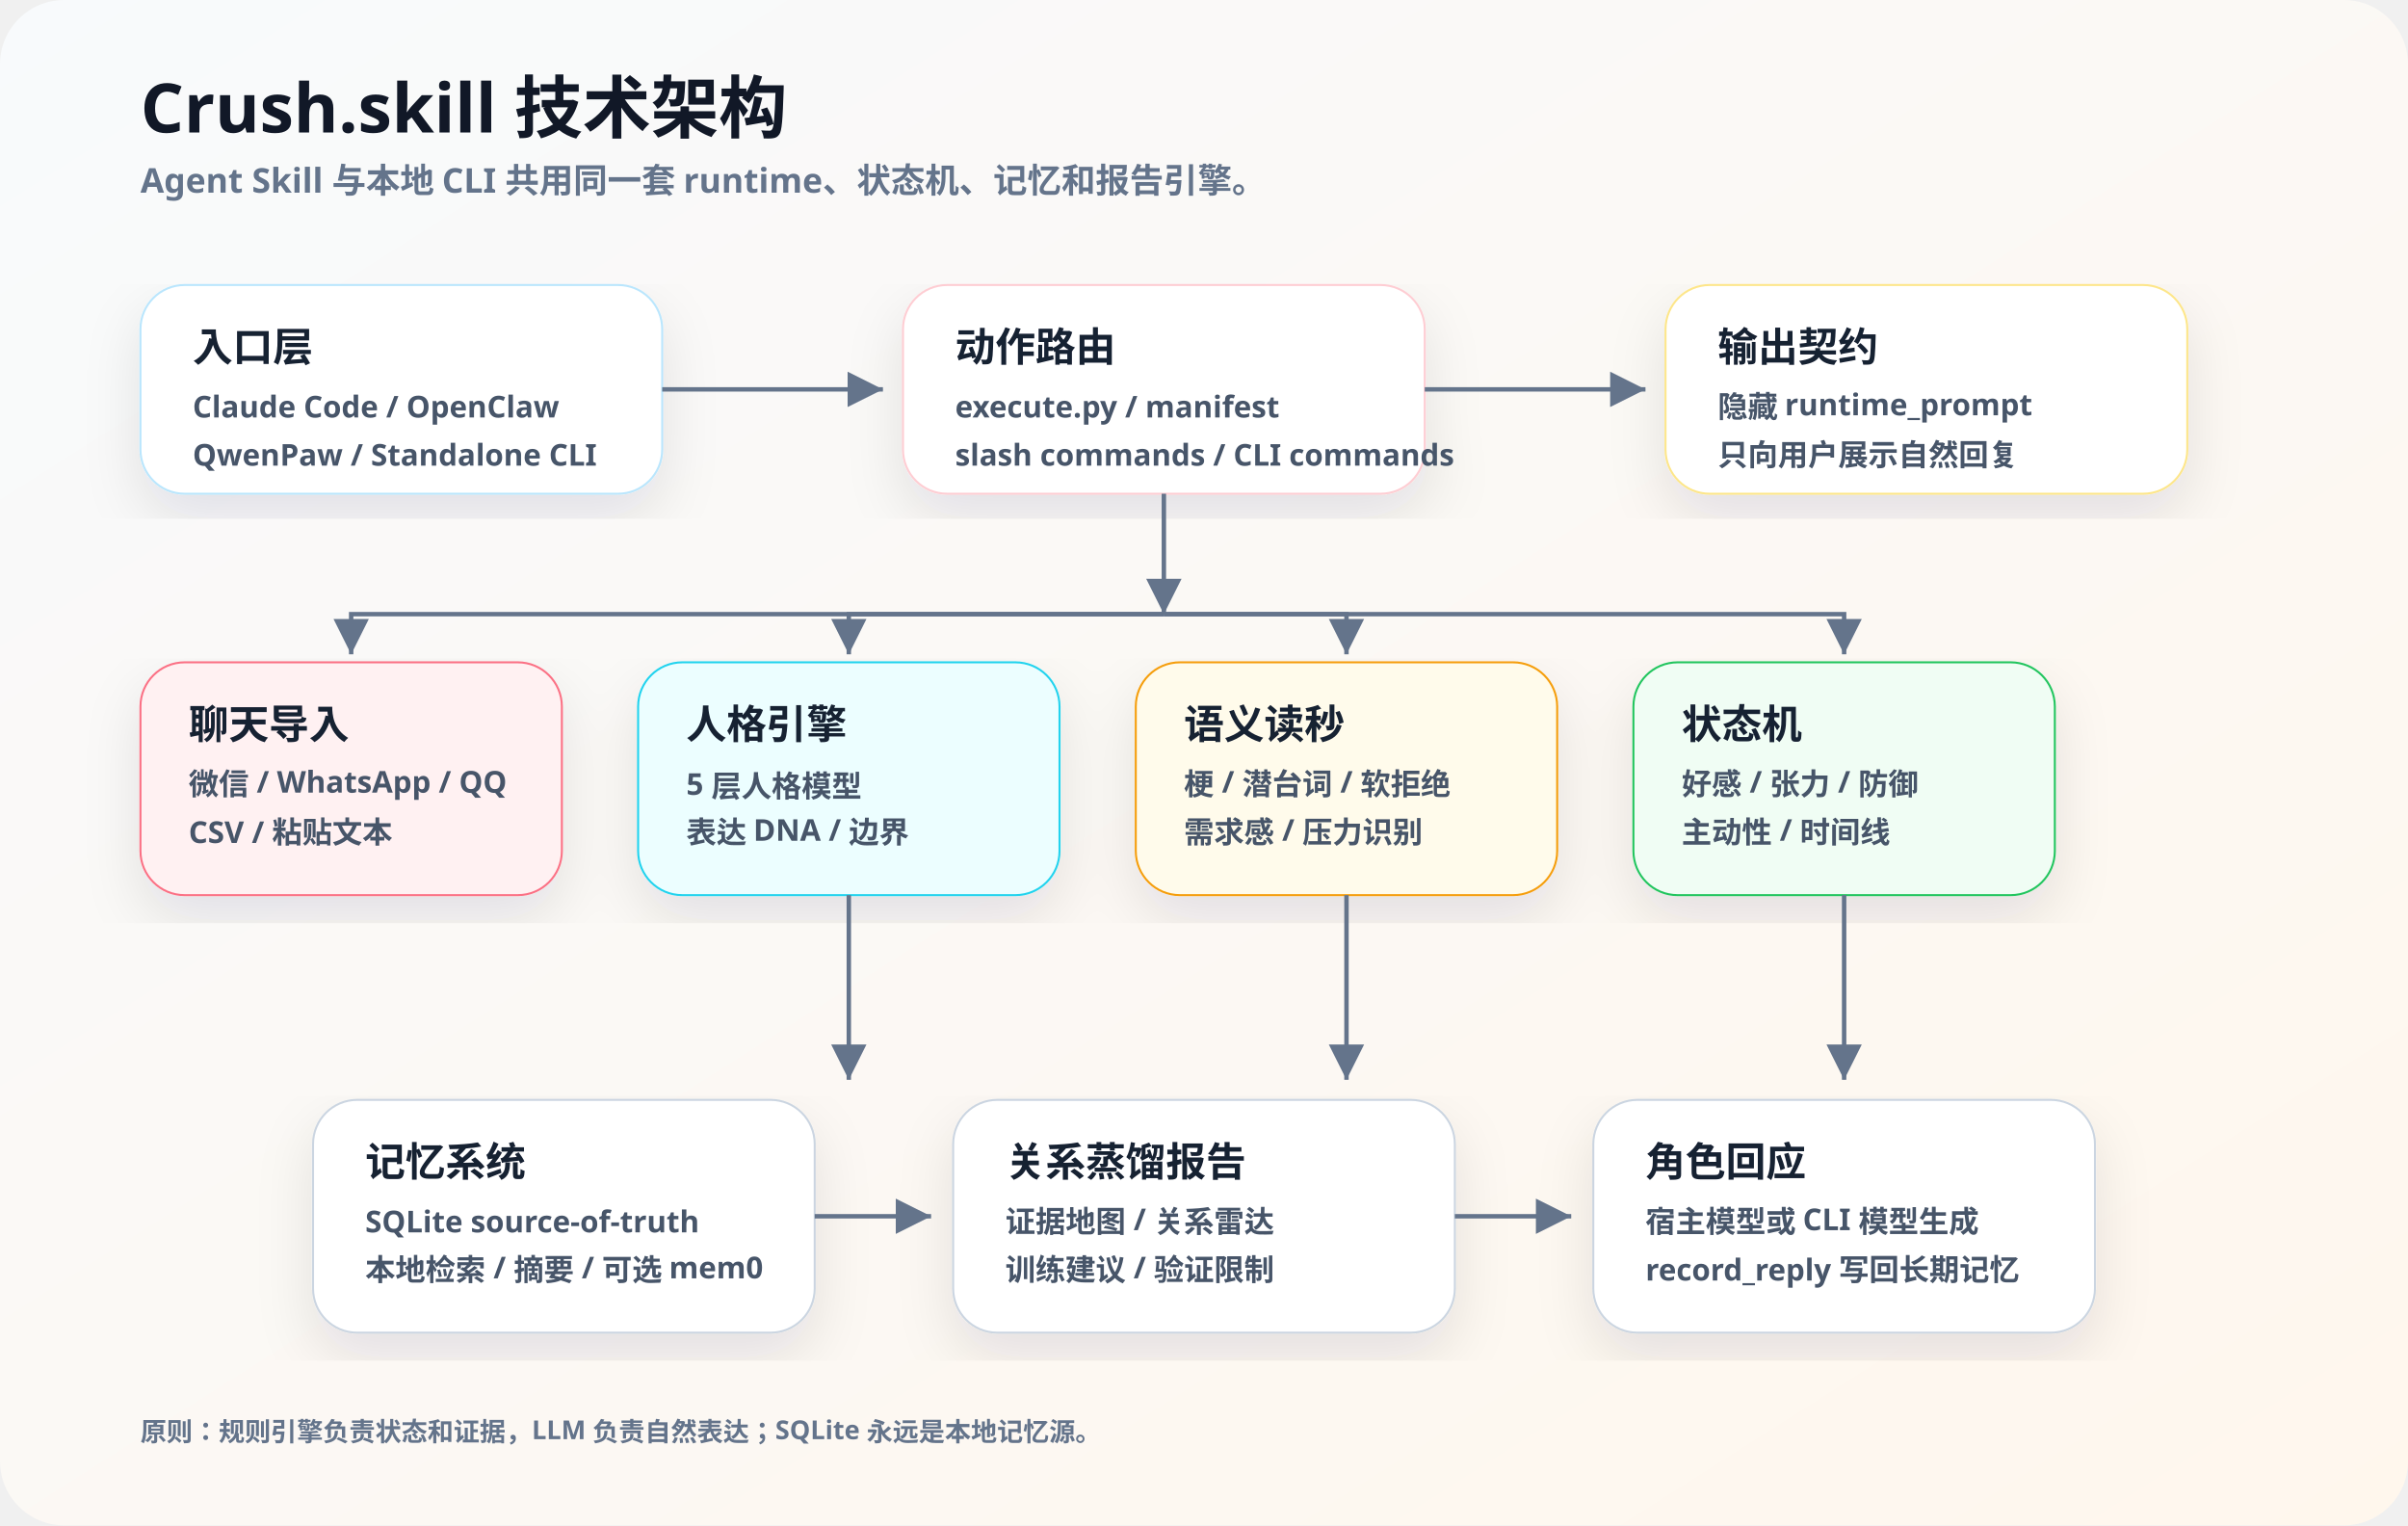
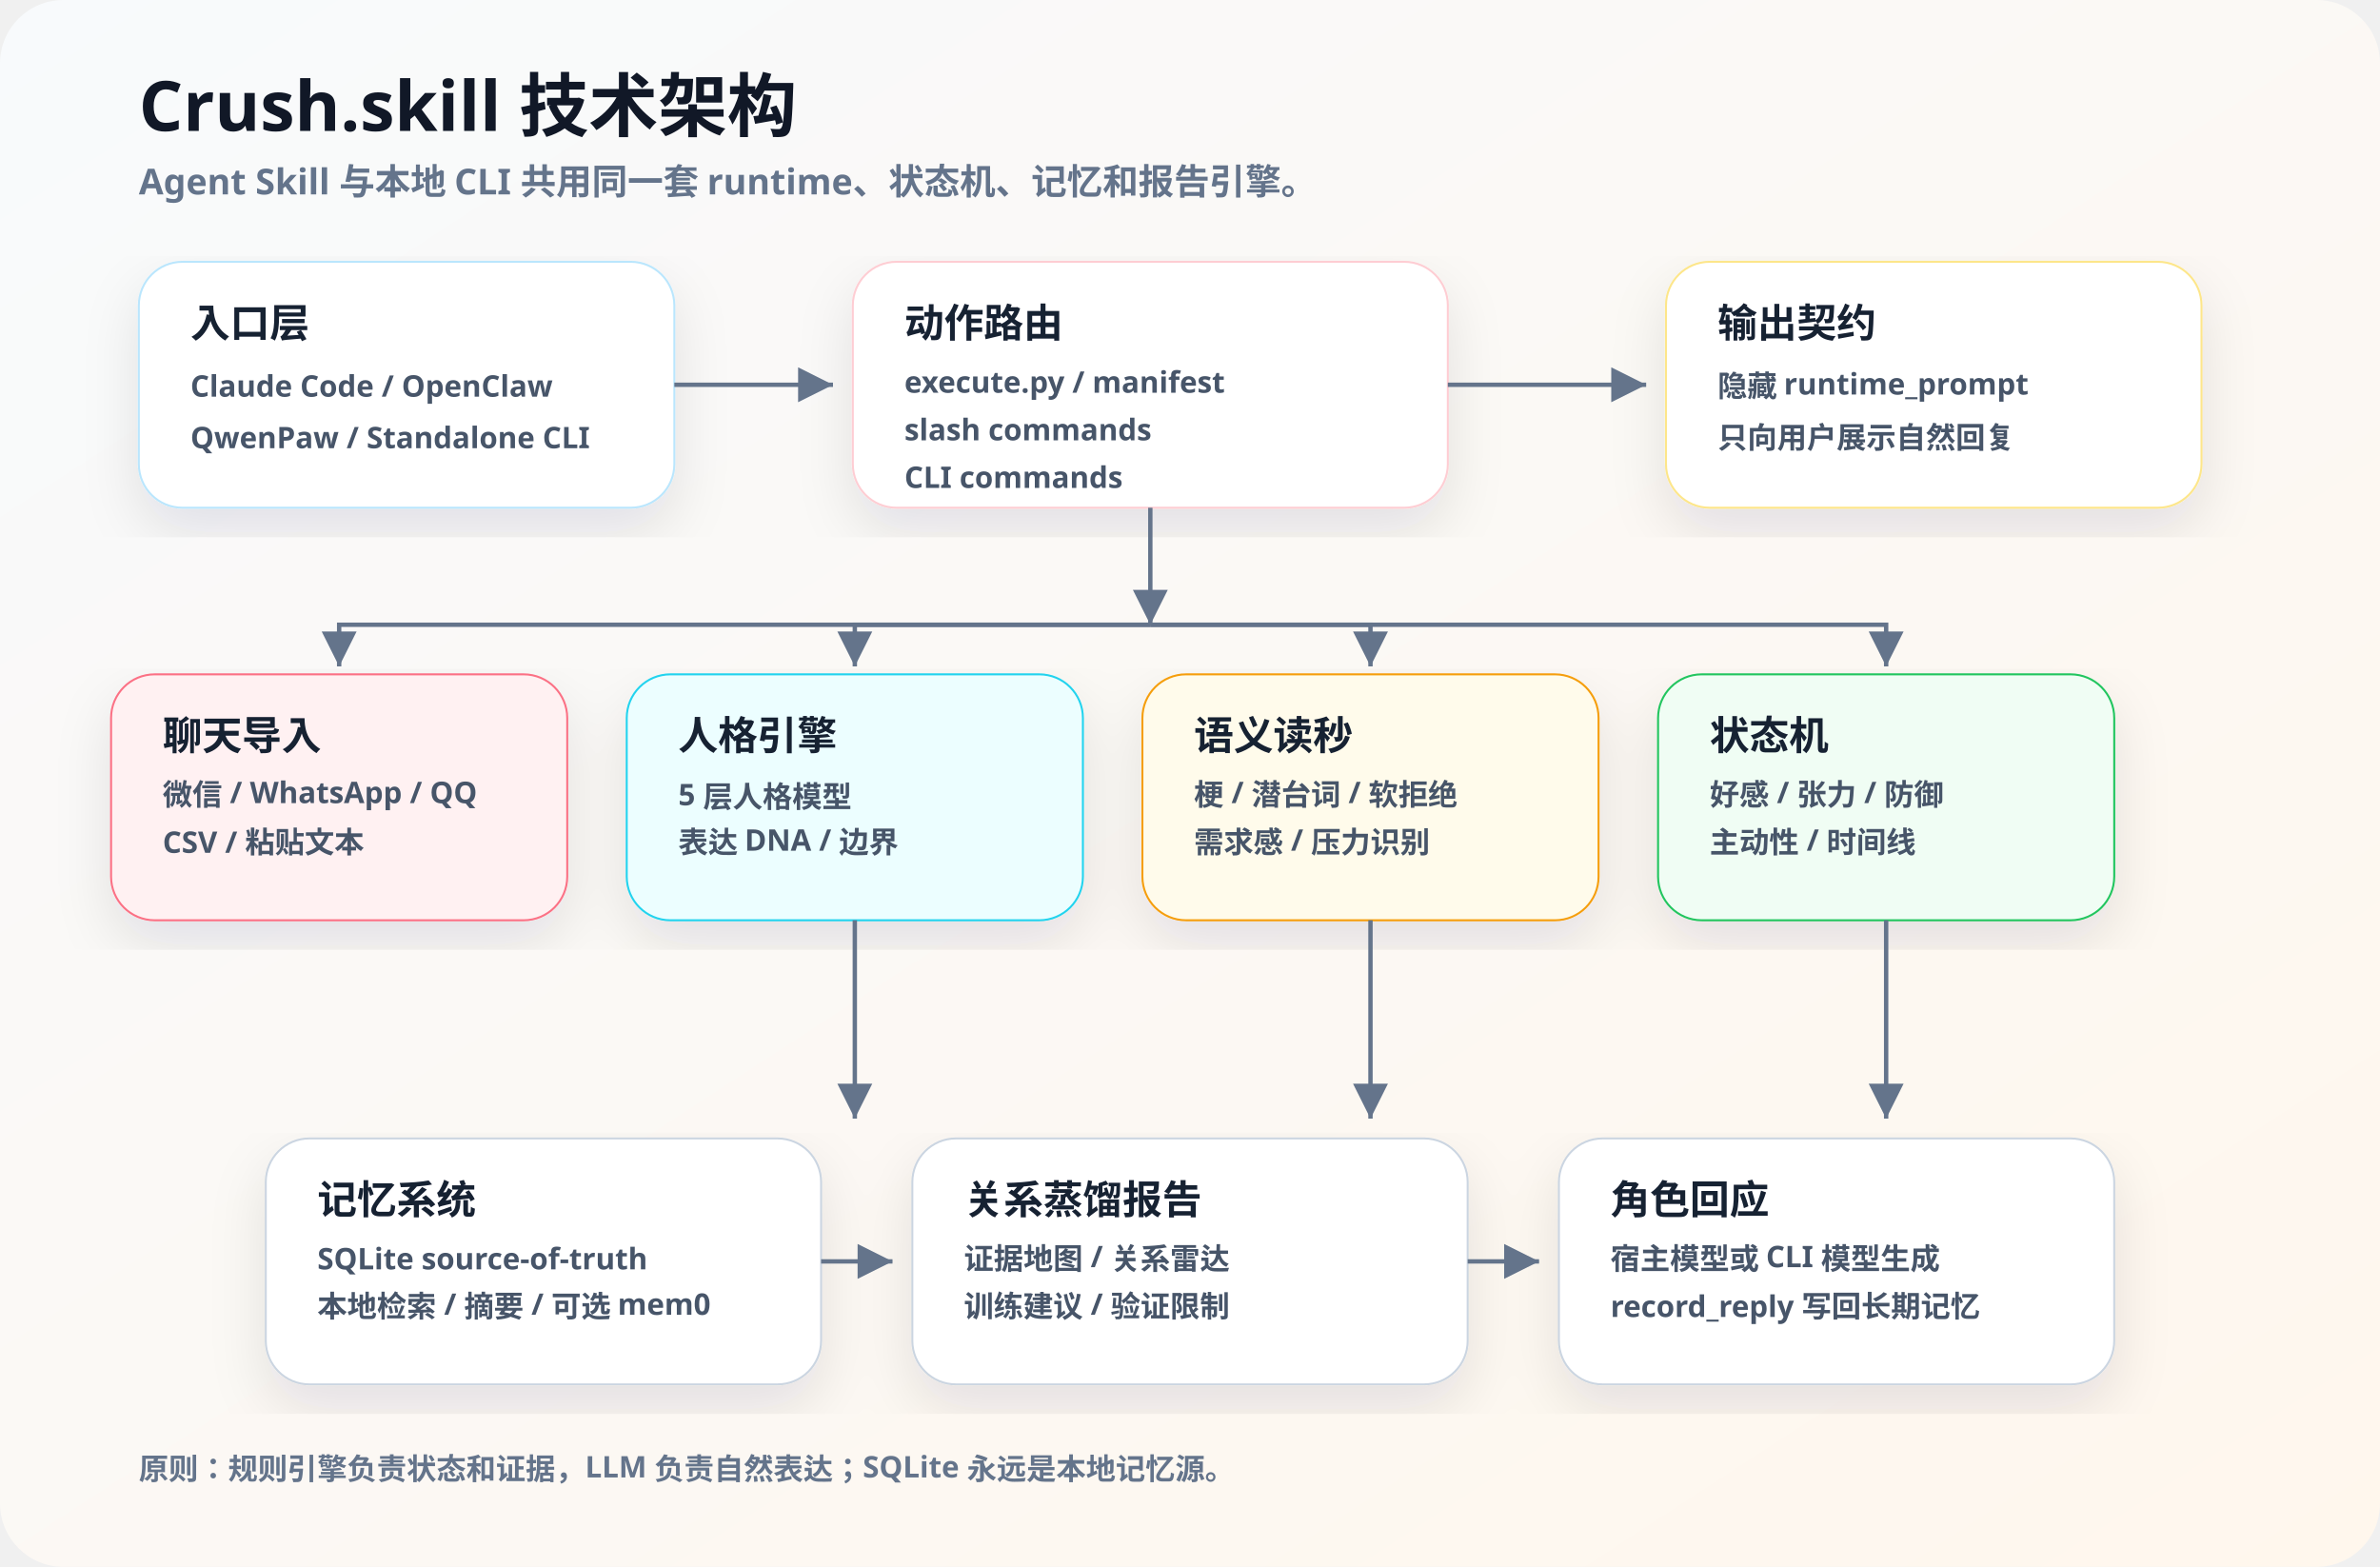
- <svg xmlns="http://www.w3.org/2000/svg" width="1200" height="760" viewBox="0 0 1200 760" role="img" aria-label="Crush.skill 中文技术架构图">
+ <svg xmlns="http://www.w3.org/2000/svg" width="1200" height="790" viewBox="0 0 1200 790" role="img" aria-label="Crush.skill 中文技术架构图">
  <defs>
    <linearGradient id="bg" x1="0" y1="0" x2="1" y2="1">
      <stop offset="0" stop-color="#f8fafc" />
      <stop offset="1" stop-color="#fff7ed" />
    </linearGradient>
    <filter id="shadow" x="-12%" y="-12%" width="124%" height="124%">
      <feDropShadow dx="0" dy="12" stdDeviation="14" flood-color="#0f172a" flood-opacity="0.10" />
    </filter>
    <marker id="arrow" markerWidth="12" markerHeight="12" refX="10" refY="6" orient="auto">
      <path d="M2 2 L10 6 L2 10 Z" fill="#64748b" />
    </marker>
-     <style>
-       .title{font:800 34px ui-sans-serif, system-ui, sans-serif; fill:#111827}.sub{font:600 17px ui-sans-serif, system-ui, sans-serif; fill:#64748b}.boxTitle{font:800 20px ui-sans-serif, system-ui, sans-serif; fill:#172033}.boxText{font:600 15px ui-sans-serif, system-ui, sans-serif; fill:#475569}.tiny{font:700 13px ui-sans-serif, system-ui, sans-serif; fill:#64748b}.line{stroke:#64748b;stroke-width:2.2;fill:none;marker-end:url(#arrow)}
-     </style>
+     <style>.title{font:800 35px ui-sans-serif,system-ui,sans-serif;fill:#111827}.sub{font:650 18px ui-sans-serif,system-ui,sans-serif;fill:#64748b}.boxTitle{font:800 20px ui-sans-serif,system-ui,sans-serif;fill:#172033}.boxText{font:650 15px ui-sans-serif,system-ui,sans-serif;fill:#475569}.tiny{font:800 15px ui-sans-serif,system-ui,sans-serif;fill:#64748b}.line{stroke:#64748b;stroke-width:2.2;fill:none;marker-end:url(#arrow)}</style>
  </defs>
-   <rect width="1200" height="760" rx="32" fill="url(#bg)" />
+   <rect width="1200" height="790" rx="32" fill="url(#bg)" />
  <text class="title" x="70" y="66">Crush.skill 技术架构</text>
-   <text class="sub" x="70" y="96">Agent Skill 与本地 CLI 共用同一套 runtime、状态机、记忆和报告引擎。</text>
+   <text class="sub" x="70" y="98">Agent Skill 与本地 CLI 共用同一套 runtime、状态机、记忆和报告引擎。</text>
  <g filter="url(#shadow)">
-     <rect x="70" y="142" width="260" height="104" rx="22" fill="#ffffff" stroke="#bae6fd" />
-     <text class="boxTitle" x="96" y="180">入口层</text>
-     <text class="boxText" x="96" y="208">Claude Code / OpenClaw</text>
-     <text class="boxText" x="96" y="232">QwenPaw / Standalone CLI</text>
-     <rect x="450" y="142" width="260" height="104" rx="22" fill="#ffffff" stroke="#fecdd3" />
-     <text class="boxTitle" x="476" y="180">动作路由</text>
-     <text class="boxText" x="476" y="208">execute.py / manifest</text>
-     <text class="boxText" x="476" y="232">slash commands / CLI commands</text>
-     <rect x="830" y="142" width="260" height="104" rx="22" fill="#ffffff" stroke="#fde68a" />
-     <text class="boxTitle" x="856" y="180">输出契约</text>
-     <text class="boxText" x="856" y="208">隐藏 runtime_prompt</text>
-     <text class="boxText" x="856" y="232">只向用户展示自然回复</text>
+     <rect x="70" y="132" width="270" height="124" rx="22" fill="#fff" stroke="#bae6fd" />
+     <text class="boxTitle" x="96" y="170">入口层</text>
+     <text class="boxText" x="96" y="200">Claude Code / OpenClaw</text>
+     <text class="boxText" x="96" y="226">QwenPaw / Standalone CLI</text>
+     <rect x="430" y="132" width="300" height="124" rx="22" fill="#fff" stroke="#fecdd3" />
+     <text class="boxTitle" x="456" y="170">动作路由</text>
+     <text class="boxText" x="456" y="198">execute.py / manifest</text>
+     <text class="boxText" x="456" y="222">slash commands</text>
+     <text class="boxText" x="456" y="246">CLI commands</text>
+     <rect x="840" y="132" width="270" height="124" rx="22" fill="#fff" stroke="#fde68a" />
+     <text class="boxTitle" x="866" y="170">输出契约</text>
+     <text class="boxText" x="866" y="200">隐藏 runtime_prompt</text>
+     <text class="boxText" x="866" y="226">只向用户展示自然回复</text>
  </g>
-   <path class="line" d="M330 194 H440" />
-   <path class="line" d="M710 194 H820" />
+   <path class="line" d="M340 194 H420" />
+   <path class="line" d="M730 194 H830" />
  <g filter="url(#shadow)">
-     <rect x="70" y="330" width="210" height="116" rx="22" fill="#fff1f2" stroke="#fb7185" />
-     <text class="boxTitle" x="94" y="368">聊天导入</text>
-     <text class="boxText" x="94" y="396">微信 / WhatsApp / QQ</text>
-     <text class="boxText" x="94" y="420">CSV / 粘贴文本</text>
-     <rect x="318" y="330" width="210" height="116" rx="22" fill="#ecfeff" stroke="#22d3ee" />
-     <text class="boxTitle" x="342" y="368">人格引擎</text>
-     <text class="boxText" x="342" y="396">5 层人格模型</text>
-     <text class="boxText" x="342" y="420">表达 DNA / 边界</text>
-     <rect x="566" y="330" width="210" height="116" rx="22" fill="#fffbeb" stroke="#f59e0b" />
-     <text class="boxTitle" x="590" y="368">语义读秒</text>
-     <text class="boxText" x="590" y="396">梗 / 潜台词 / 软拒绝</text>
-     <text class="boxText" x="590" y="420">需求感 / 压力识别</text>
-     <rect x="814" y="330" width="210" height="116" rx="22" fill="#f0fdf4" stroke="#22c55e" />
-     <text class="boxTitle" x="838" y="368">状态机</text>
-     <text class="boxText" x="838" y="396">好感 / 张力 / 防御</text>
-     <text class="boxText" x="838" y="420">主动性 / 时间线</text>
+     <rect x="56" y="340" width="230" height="124" rx="22" fill="#fff1f2" stroke="#fb7185" />
+     <text class="boxTitle" x="82" y="378">聊天导入</text>
+     <text class="boxText" x="82" y="406">微信 / WhatsApp / QQ</text>
+     <text class="boxText" x="82" y="430">CSV / 粘贴文本</text>
+     <rect x="316" y="340" width="230" height="124" rx="22" fill="#ecfeff" stroke="#22d3ee" />
+     <text class="boxTitle" x="342" y="378">人格引擎</text>
+     <text class="boxText" x="342" y="406">5 层人格模型</text>
+     <text class="boxText" x="342" y="430">表达 DNA / 边界</text>
+     <rect x="576" y="340" width="230" height="124" rx="22" fill="#fffbeb" stroke="#f59e0b" />
+     <text class="boxTitle" x="602" y="378">语义读秒</text>
+     <text class="boxText" x="602" y="406">梗 / 潜台词 / 软拒绝</text>
+     <text class="boxText" x="602" y="430">需求感 / 压力识别</text>
+     <rect x="836" y="340" width="230" height="124" rx="22" fill="#f0fdf4" stroke="#22c55e" />
+     <text class="boxTitle" x="862" y="378">状态机</text>
+     <text class="boxText" x="862" y="406">好感 / 张力 / 防御</text>
+     <text class="boxText" x="862" y="430">主动性 / 时间线</text>
  </g>
-   <path class="line" d="M580 246 V306" />
-   <path class="line" d="M580 306 H175 V326" />
-   <path class="line" d="M580 306 H423 V326" />
-   <path class="line" d="M580 306 H671 V326" />
-   <path class="line" d="M580 306 H919 V326" />
+   <path class="line" d="M580 256 V315" />
+   <path class="line" d="M580 315 H171 V336" />
+   <path class="line" d="M580 315 H431 V336" />
+   <path class="line" d="M580 315 H691 V336" />
+   <path class="line" d="M580 315 H951 V336" />
  <g filter="url(#shadow)">
-     <rect x="156" y="548" width="250" height="116" rx="22" fill="#ffffff" stroke="#cbd5e1" />
-     <text class="boxTitle" x="182" y="586">记忆系统</text>
-     <text class="boxText" x="182" y="614">SQLite source-of-truth</text>
-     <text class="boxText" x="182" y="638">本地检索 / 摘要 / 可选 mem0</text>
-     <rect x="475" y="548" width="250" height="116" rx="22" fill="#ffffff" stroke="#cbd5e1" />
-     <text class="boxTitle" x="501" y="586">关系蒸馏报告</text>
-     <text class="boxText" x="501" y="614">证据地图 / 关系雷达</text>
-     <text class="boxText" x="501" y="638">训练建议 / 验证限制</text>
-     <rect x="794" y="548" width="250" height="116" rx="22" fill="#ffffff" stroke="#cbd5e1" />
-     <text class="boxTitle" x="820" y="586">角色回应</text>
-     <text class="boxText" x="820" y="614">宿主模型或 CLI 模型生成</text>
-     <text class="boxText" x="820" y="638">record_reply 写回长期记忆</text>
+     <rect x="134" y="574" width="280" height="124" rx="22" fill="#fff" stroke="#cbd5e1" />
+     <text class="boxTitle" x="160" y="612">记忆系统</text>
+     <text class="boxText" x="160" y="640">SQLite source-of-truth</text>
+     <text class="boxText" x="160" y="664">本地检索 / 摘要 / 可选 mem0</text>
+     <rect x="460" y="574" width="280" height="124" rx="22" fill="#fff" stroke="#cbd5e1" />
+     <text class="boxTitle" x="486" y="612">关系蒸馏报告</text>
+     <text class="boxText" x="486" y="640">证据地图 / 关系雷达</text>
+     <text class="boxText" x="486" y="664">训练建议 / 验证限制</text>
+     <rect x="786" y="574" width="280" height="124" rx="22" fill="#fff" stroke="#cbd5e1" />
+     <text class="boxTitle" x="812" y="612">角色回应</text>
+     <text class="boxText" x="812" y="640">宿主模型或 CLI 模型生成</text>
+     <text class="boxText" x="812" y="664">record_reply 写回长期记忆</text>
  </g>
-   <path class="line" d="M423 446 V538" />
-   <path class="line" d="M671 446 V538" />
-   <path class="line" d="M919 446 V538" />
-   <path class="line" d="M406 606 H464" />
-   <path class="line" d="M725 606 H783" />
-   <text class="tiny" x="70" y="718">原则：规则引擎负责状态和证据，LLM 负责自然表达；SQLite 永远是本地记忆源。</text>
+   <path class="line" d="M431 464 V564" />
+   <path class="line" d="M691 464 V564" />
+   <path class="line" d="M951 464 V564" />
+   <path class="line" d="M414 636 H450" />
+   <path class="line" d="M740 636 H776" />
+   <text class="tiny" x="70" y="746">原则：规则引擎负责状态和证据，LLM 负责自然表达；SQLite 永远是本地记忆源。</text>
</svg>
